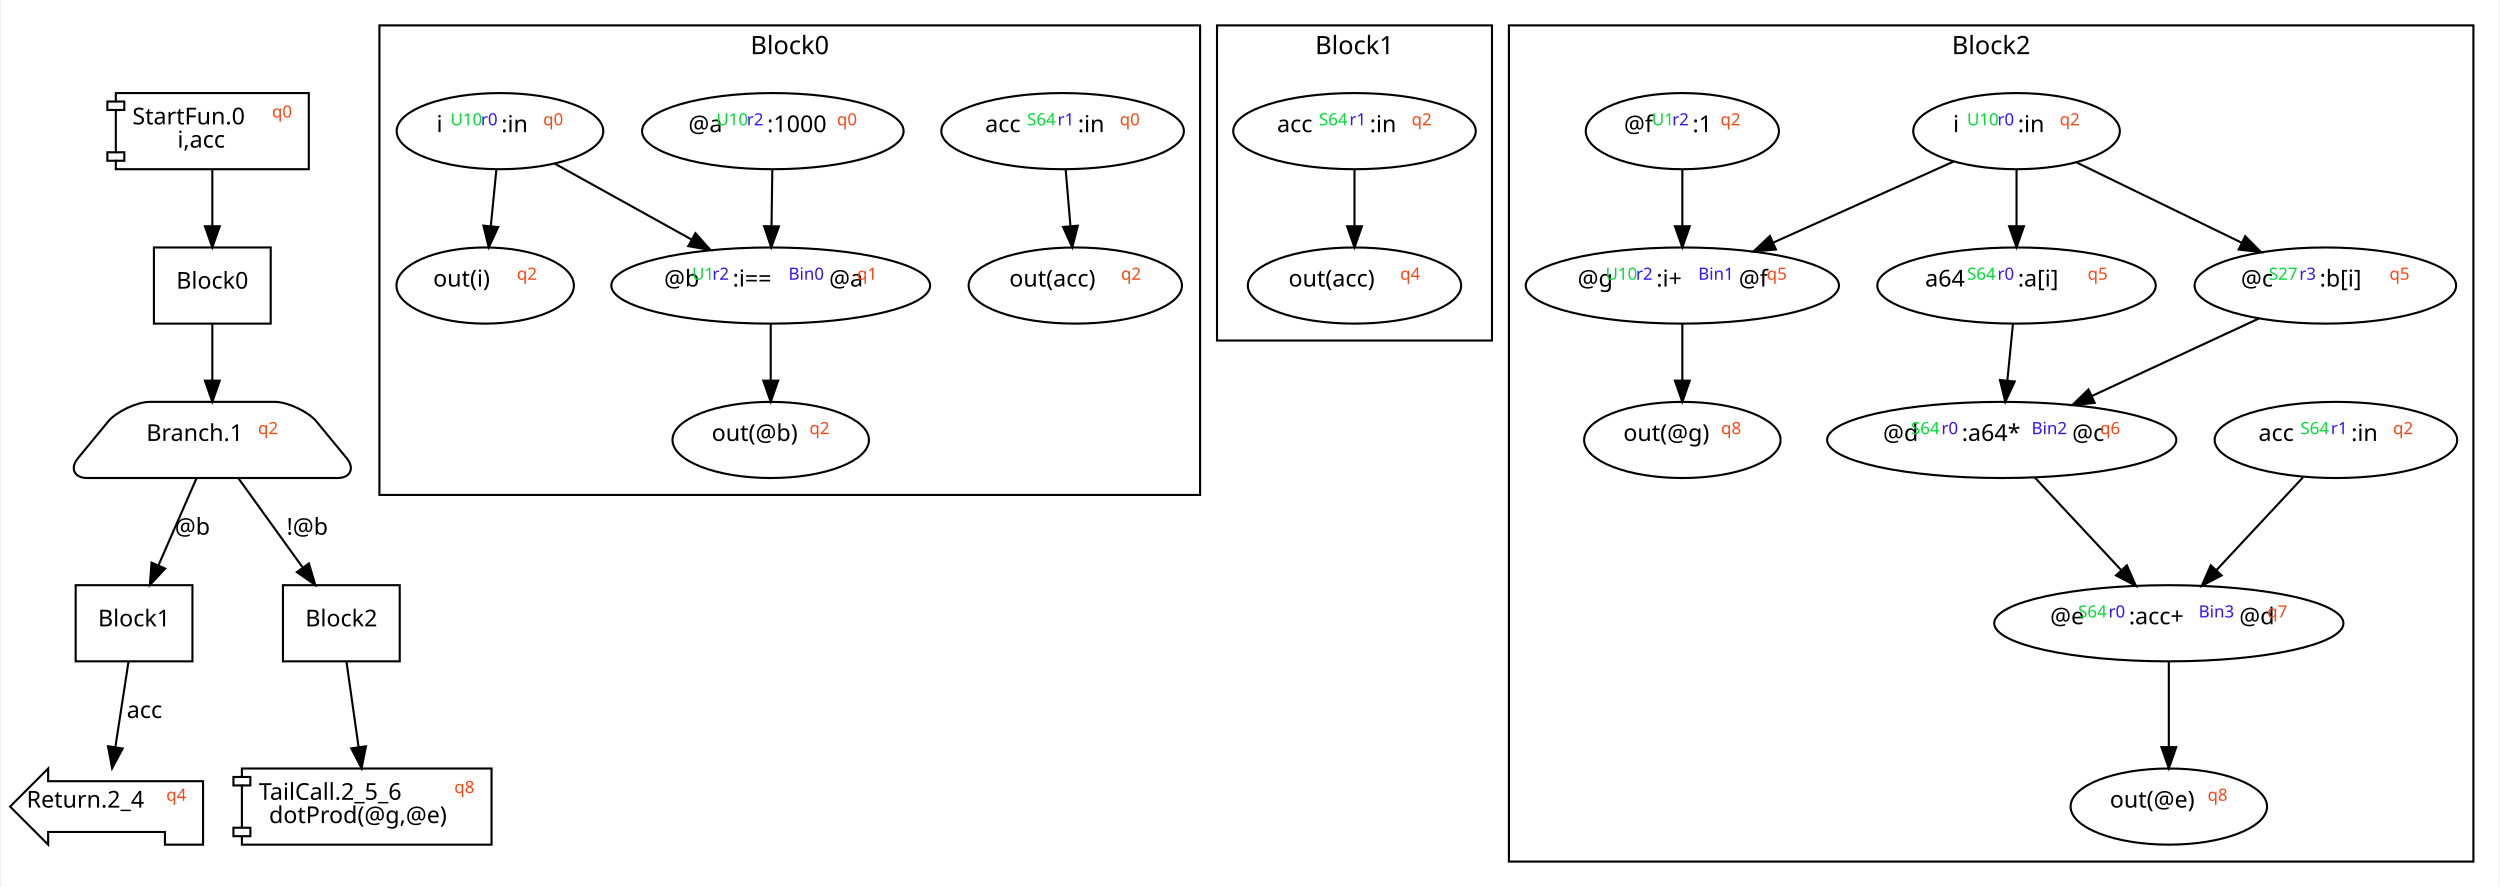
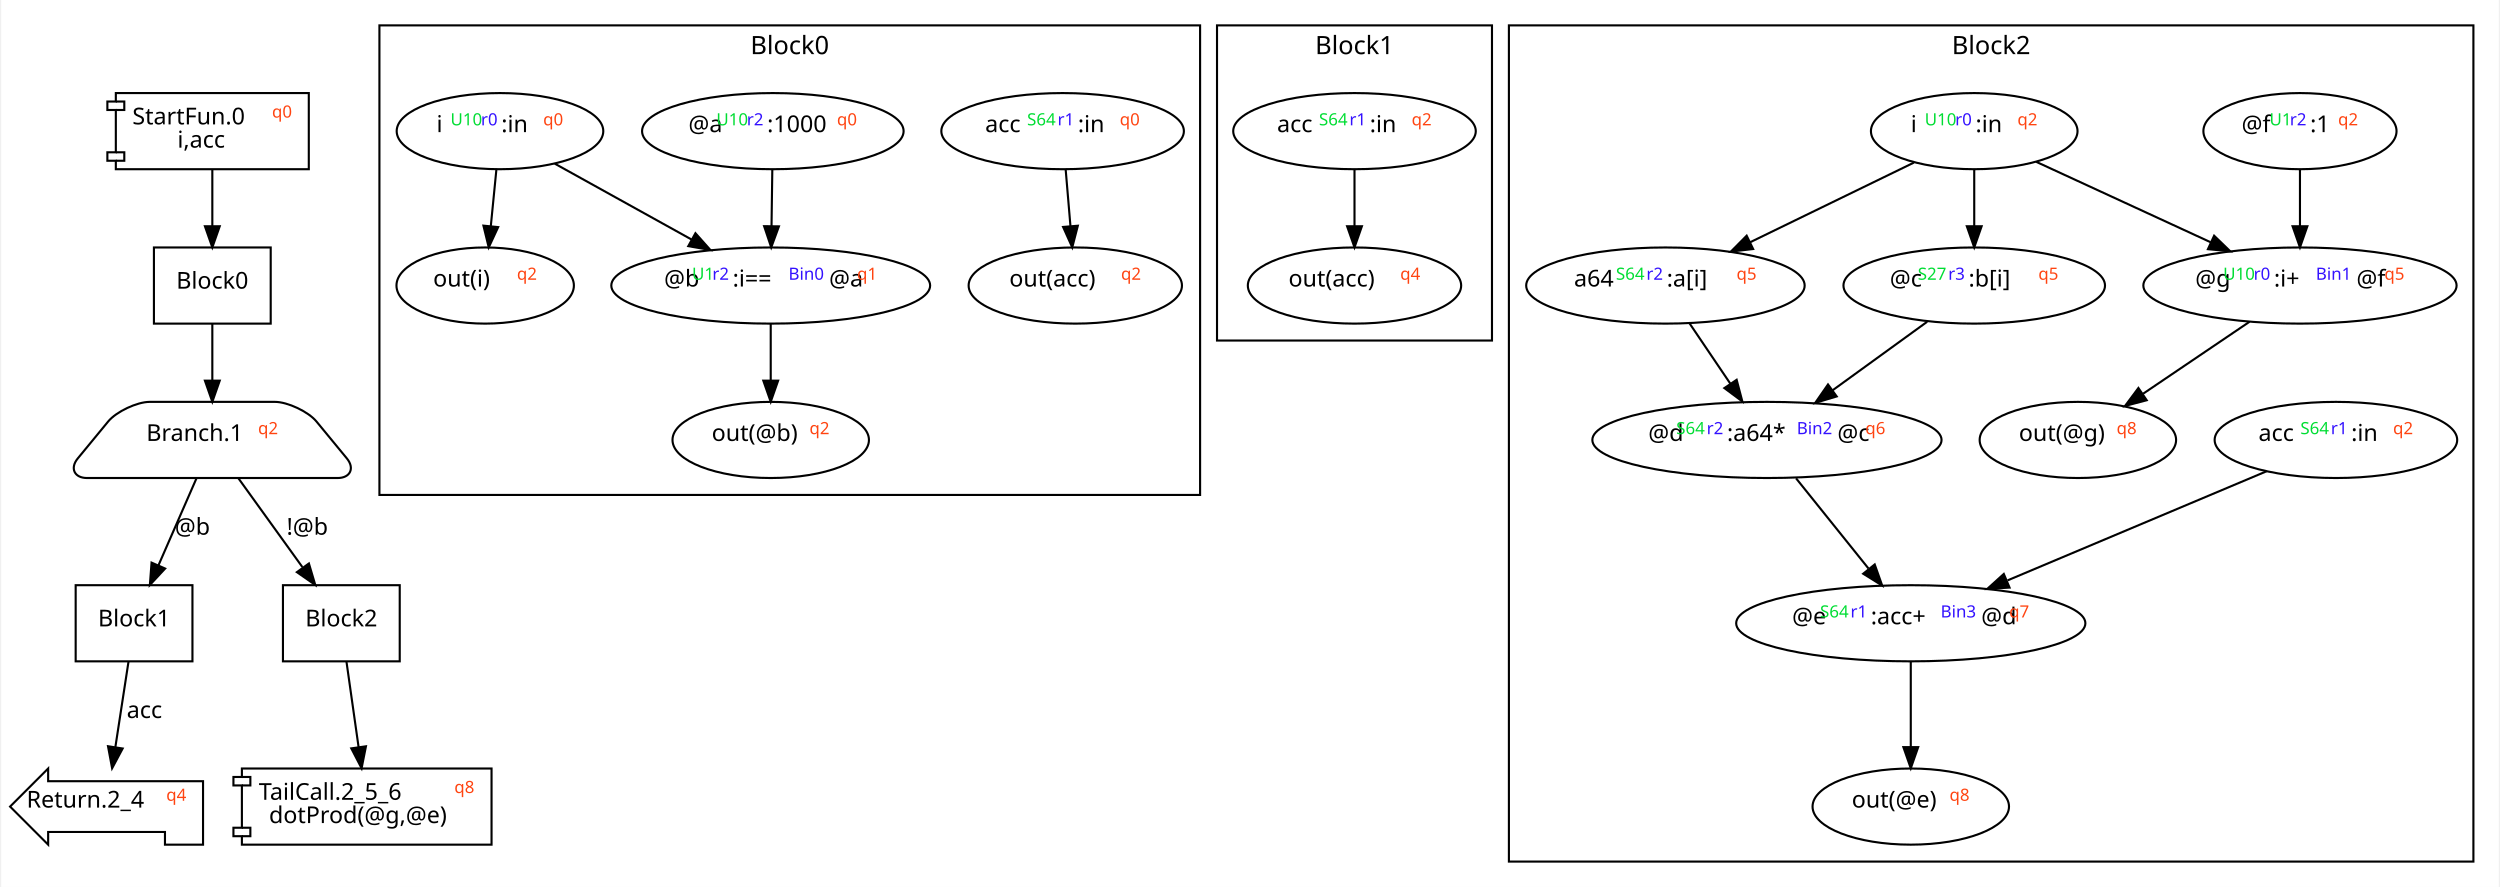
<svg xmlns="http://www.w3.org/2000/svg" width="1181pt" height="419pt" viewBox="0.00 0.00 1180.81 419.34">
  <g id="graph0" class="graph" transform="scale(1 1) rotate(0) translate(4 415.34)">
    <polygon fill="white" stroke="transparent" points="-4,4 -4,-415.34 1176.81,-415.34 1176.81,4 -4,4" />
    <g id="clust1" class="cluster">
      <polygon fill="none" stroke="black" points="174.81,-181.34 174.81,-403.34 562.81,-403.34 562.81,-181.34 174.81,-181.34" />
      <text text-anchor="middle" x="368.81" y="-389.74" font-family="Monaco" font-size="12.00">Block0</text>
    </g>
    <g id="clust2" class="cluster">
      <polygon fill="none" stroke="black" points="570.81,-254.34 570.81,-403.34 700.81,-403.34 700.81,-254.34 570.81,-254.34" />
      <text text-anchor="middle" x="635.81" y="-389.74" font-family="Monaco" font-size="12.00">Block1</text>
    </g>
    <g id="clust3" class="cluster">
      <polygon fill="none" stroke="black" points="708.81,-8 708.81,-403.34 1164.81,-403.34 1164.81,-8 708.81,-8" />
      <text text-anchor="middle" x="936.81" y="-389.74" font-family="Monaco" font-size="12.00">Block2</text>
    </g>
    <g id="node1" class="node">
      <polygon fill="none" stroke="black" points="141.42,-371.34 50.19,-371.34 50.19,-367.34 46.19,-367.34 46.19,-363.34 50.19,-363.34 50.19,-343.34 46.19,-343.34 46.19,-339.34 50.19,-339.34 50.19,-335.34 141.42,-335.34 141.42,-371.34" />
      <polyline fill="none" stroke="black" points="50.19,-367.34 54.19,-367.34 54.19,-363.34 50.19,-363.34 " />
      <polyline fill="none" stroke="black" points="50.19,-343.34 54.19,-343.34 54.19,-339.34 50.19,-339.34 " />
      <text text-anchor="start" x="58" y="-356.54" font-family="Monaco" font-size="11.00">StartFun.0</text>
      <text text-anchor="start" x="124.01" y="-356.54" font-family="Monaco" baseline-shift="super" font-size="8.00" fill="#ff4411">q0</text>
      <text text-anchor="start" x="79.3" y="-345.54" font-family="Monaco" font-size="11.00">i,acc</text>
    </g>
    <g id="node2" class="node">
      <polygon fill="none" stroke="black" points="123.41,-298.34 68.2,-298.34 68.2,-262.34 123.41,-262.34 123.41,-298.34" />
      <text text-anchor="middle" x="95.81" y="-278.87" font-family="Monaco" font-size="11.00">Block0</text>
    </g>
    <g id="edge1" class="edge">
      <path fill="none" stroke="black" d="M95.81,-335.15C95.81,-327.13 95.81,-317.38 95.81,-308.41" />
      <polygon fill="black" stroke="black" points="99.31,-308.37 95.81,-298.37 92.31,-308.37 99.31,-308.37" />
    </g>
    <g id="node3" class="node">
      <path fill="none" stroke="black" d="M125.41,-225.34C125.41,-225.34 66.2,-225.34 66.2,-225.34 60.2,-225.34 50.39,-220.7 46.57,-216.07 46.57,-216.07 32.19,-198.6 32.19,-198.6 28.38,-193.97 30.57,-189.34 36.57,-189.34 36.57,-189.34 155.05,-189.34 155.05,-189.34 161.05,-189.34 163.23,-193.97 159.42,-198.6 159.42,-198.6 145.04,-216.07 145.04,-216.07 141.23,-220.7 131.41,-225.34 125.41,-225.34" />
      <text text-anchor="start" x="64.6" y="-206.87" font-family="Monaco" font-size="11.00">Branch.1</text>
      <text text-anchor="start" x="117.41" y="-206.87" font-family="Monaco" baseline-shift="super" font-size="8.00" fill="#ff4411">q2</text>
    </g>
    <g id="edge2" class="edge">
      <path fill="none" stroke="black" d="M95.81,-262.15C95.81,-254.13 95.81,-244.38 95.81,-235.41" />
      <polygon fill="black" stroke="black" points="99.31,-235.37 95.81,-225.37 92.31,-235.37 99.31,-235.37" />
    </g>
    <g id="node4" class="node">
      <polygon fill="none" stroke="black" points="86.41,-138.67 31.2,-138.67 31.2,-102.67 86.41,-102.67 86.41,-138.67" />
      <text text-anchor="middle" x="58.81" y="-119.2" font-family="Monaco" font-size="11.00">Block1</text>
    </g>
    <g id="edge3" class="edge">
      <path fill="none" stroke="black" d="M88.32,-189.2C83.15,-177.38 76.19,-161.44 70.32,-148.01" />
      <polygon fill="black" stroke="black" points="73.49,-146.54 66.28,-138.78 67.08,-149.34 73.49,-146.54" />
      <text text-anchor="middle" x="86.41" y="-162.54" font-family="Monaco" font-size="11.00">@b</text>
    </g>
    <g id="node5" class="node">
      <polygon fill="none" stroke="black" points="184.41,-138.67 129.2,-138.67 129.2,-102.67 184.41,-102.67 184.41,-138.67" />
      <text text-anchor="middle" x="156.81" y="-119.2" font-family="Monaco" font-size="11.00">Block2</text>
    </g>
    <g id="edge4" class="edge">
      <path fill="none" stroke="black" d="M108.15,-189.2C116.83,-177.15 128.6,-160.82 138.39,-147.23" />
      <polygon fill="black" stroke="black" points="141.47,-148.94 144.48,-138.78 135.79,-144.84 141.47,-148.94" />
      <text text-anchor="middle" x="140.71" y="-162.54" font-family="Monaco" font-size="11.00">!@b</text>
    </g>
    <g id="node6" class="node">
      <polygon fill="none" stroke="black" points="91.42,-46 18.19,-46 18.19,-52 0.19,-34 18.19,-16 18.19,-22 73.42,-22 73.42,-16 91.42,-16 91.42,-46" />
      <text text-anchor="start" x="8" y="-33.53" font-family="Monaco" font-size="11.00">Return.2_4</text>
      <text text-anchor="start" x="74.01" y="-33.53" font-family="Monaco" baseline-shift="super" font-size="8.00" fill="#ff4411">q4</text>
    </g>
    <g id="edge5" class="edge">
      <path fill="none" stroke="black" d="M56.18,-102.53C54.4,-90.94 52.01,-75.39 49.97,-62.13" />
      <polygon fill="black" stroke="black" points="53.41,-61.46 48.43,-52.11 46.49,-62.52 53.41,-61.46" />
      <text text-anchor="middle" x="63.71" y="-75.87" font-family="Monaco" font-size="11.00">acc</text>
    </g>
    <g id="node7" class="node">
      <polygon fill="none" stroke="black" points="227.82,-52 109.79,-52 109.79,-48 105.79,-48 105.79,-44 109.79,-44 109.79,-24 105.79,-24 105.79,-20 109.79,-20 109.79,-16 227.82,-16 227.82,-52" />
      <polyline fill="none" stroke="black" points="109.79,-48 113.79,-48 113.79,-44 109.79,-44 " />
      <polyline fill="none" stroke="black" points="109.79,-24 113.79,-24 113.79,-20 109.79,-20 " />
      <text text-anchor="start" x="117.8" y="-37.2" font-family="Monaco" font-size="11.00">TailCall.2_5_6</text>
      <text text-anchor="start" x="210.21" y="-37.2" font-family="Monaco" baseline-shift="super" font-size="8.00" fill="#ff4411">q8</text>
      <text text-anchor="start" x="122.6" y="-26.2" font-family="Monaco" font-size="11.00">dotProd(@g,@e)</text>
    </g>
    <g id="edge6" class="edge">
      <path fill="none" stroke="black" d="M159.23,-102.53C160.88,-90.94 163.08,-75.39 164.96,-62.13" />
      <polygon fill="black" stroke="black" points="168.44,-62.5 166.38,-52.11 161.51,-61.52 168.44,-62.5" />
    </g>
    <g id="node8" class="node">
      <ellipse fill="none" stroke="black" cx="503.81" cy="-280.34" rx="50.43" ry="18" />
      <text text-anchor="start" x="472.6" y="-279.87" font-family="Monaco" font-size="11.00">out(acc)</text>
      <text text-anchor="start" x="525.41" y="-279.87" font-family="Monaco" baseline-shift="super" font-size="8.00" fill="#ff4411">q2</text>
    </g>
    <g id="node9" class="node">
      <ellipse fill="none" stroke="black" cx="497.81" cy="-353.34" rx="57.34" ry="18" />
      <text text-anchor="start" x="461.2" y="-352.87" font-family="Monaco" font-size="11.00">acc</text>
      <text text-anchor="start" x="481" y="-352.87" font-family="Monaco" baseline-shift="super" font-size="8.00" fill="#00dd33">S64</text>
      <text text-anchor="start" x="495.41" y="-352.87" font-family="Monaco" baseline-shift="super" font-size="8.00" fill="#3311ff">r1</text>
      <text text-anchor="start" x="505.01" y="-352.87" font-family="Monaco" font-size="11.00">:in</text>
      <text text-anchor="start" x="524.81" y="-352.87" font-family="Monaco" baseline-shift="super" font-size="8.00" fill="#ff4411">q0</text>
    </g>
-     <g id="edge7" class="edge">
+     <g id="edge9" class="edge">
      <path fill="none" stroke="black" d="M499.26,-335.15C499.94,-327.13 500.76,-317.38 501.52,-308.41" />
      <polygon fill="black" stroke="black" points="505.01,-308.62 502.37,-298.37 498.04,-308.04 505.01,-308.62" />
    </g>
    <g id="node10" class="node">
      <ellipse fill="none" stroke="black" cx="231.81" cy="-353.34" rx="48.84" ry="18" />
      <text text-anchor="start" x="201.8" y="-352.87" font-family="Monaco" font-size="11.00">i</text>
      <text text-anchor="start" x="208.4" y="-352.87" font-family="Monaco" baseline-shift="super" font-size="8.00" fill="#00dd33">U10</text>
      <text text-anchor="start" x="222.8" y="-352.87" font-family="Monaco" baseline-shift="super" font-size="8.00" fill="#3311ff">r0</text>
      <text text-anchor="start" x="232.41" y="-352.87" font-family="Monaco" font-size="11.00">:in</text>
      <text text-anchor="start" x="252.21" y="-352.87" font-family="Monaco" baseline-shift="super" font-size="8.00" fill="#ff4411">q0</text>
    </g>
    <g id="node13" class="node">
      <ellipse fill="none" stroke="black" cx="224.81" cy="-280.34" rx="41.94" ry="18" />
      <text text-anchor="start" x="200.2" y="-279.87" font-family="Monaco" font-size="11.00">out(i)</text>
      <text text-anchor="start" x="239.81" y="-279.87" font-family="Monaco" baseline-shift="super" font-size="8.00" fill="#ff4411">q2</text>
    </g>
-     <g id="edge9" class="edge">
+     <g id="edge11" class="edge">
      <path fill="none" stroke="black" d="M230.11,-335.15C229.32,-327.13 228.36,-317.38 227.47,-308.41" />
      <polygon fill="black" stroke="black" points="230.95,-307.97 226.49,-298.37 223.98,-308.66 230.95,-307.97" />
    </g>
    <g id="node14" class="node">
      <ellipse fill="none" stroke="black" cx="359.81" cy="-280.34" rx="75.37" ry="18" />
      <text text-anchor="start" x="309.4" y="-279.87" font-family="Monaco" font-size="11.00">@b</text>
      <text text-anchor="start" x="322.6" y="-279.87" font-family="Monaco" baseline-shift="super" font-size="8.00" fill="#00dd33">U1</text>
      <text text-anchor="start" x="332.2" y="-279.87" font-family="Monaco" baseline-shift="super" font-size="8.00" fill="#3311ff">r2</text>
      <text text-anchor="start" x="341.8" y="-279.87" font-family="Monaco" font-size="11.00">:i==</text>
      <text text-anchor="start" x="368.21" y="-279.87" font-family="Monaco" baseline-shift="super" font-size="8.00" fill="#3311ff">Bin0</text>
      <text text-anchor="start" x="387.41" y="-279.87" font-family="Monaco" font-size="11.00">@a</text>
      <text text-anchor="start" x="400.61" y="-279.87" font-family="Monaco" baseline-shift="super" font-size="8.00" fill="#ff4411">q1</text>
    </g>
-     <g id="edge10" class="edge">
+     <g id="edge7" class="edge">
      <path fill="none" stroke="black" d="M257.71,-337.97C276.29,-327.66 301.61,-313.62 322.38,-302.1" />
      <polygon fill="black" stroke="black" points="324.22,-305.08 331.27,-297.17 320.83,-298.96 324.22,-305.08" />
    </g>
    <g id="node11" class="node">
      <ellipse fill="none" stroke="black" cx="359.81" cy="-207.34" rx="46.44" ry="18" />
      <text text-anchor="start" x="331.9" y="-206.87" font-family="Monaco" font-size="11.00">out(@b)</text>
      <text text-anchor="start" x="378.11" y="-206.87" font-family="Monaco" baseline-shift="super" font-size="8.00" fill="#ff4411">q2</text>
    </g>
    <g id="node12" class="node">
      <ellipse fill="none" stroke="black" cx="360.81" cy="-353.34" rx="61.83" ry="18" />
      <text text-anchor="start" x="320.9" y="-352.87" font-family="Monaco" font-size="11.00">@a</text>
      <text text-anchor="start" x="334.1" y="-352.87" font-family="Monaco" baseline-shift="super" font-size="8.00" fill="#00dd33">U10</text>
      <text text-anchor="start" x="348.5" y="-352.87" font-family="Monaco" baseline-shift="super" font-size="8.00" fill="#3311ff">r2</text>
      <text text-anchor="start" x="358.11" y="-352.87" font-family="Monaco" font-size="11.00">:1000</text>
      <text text-anchor="start" x="391.11" y="-352.87" font-family="Monaco" baseline-shift="super" font-size="8.00" fill="#ff4411">q0</text>
    </g>
-     <g id="edge11" class="edge">
+     <g id="edge8" class="edge">
      <path fill="none" stroke="black" d="M360.56,-335.15C360.45,-327.13 360.31,-317.38 360.19,-308.41" />
      <polygon fill="black" stroke="black" points="363.69,-308.32 360.05,-298.37 356.69,-308.41 363.69,-308.32" />
    </g>
-     <g id="edge8" class="edge">
+     <g id="edge10" class="edge">
      <path fill="none" stroke="black" d="M359.81,-262.15C359.81,-254.13 359.81,-244.38 359.81,-235.41" />
      <polygon fill="black" stroke="black" points="363.31,-235.37 359.81,-225.37 356.31,-235.37 363.31,-235.37" />
    </g>
    <g id="node15" class="node">
      <ellipse fill="none" stroke="black" cx="635.81" cy="-353.34" rx="57.34" ry="18" />
      <text text-anchor="start" x="599.2" y="-352.87" font-family="Monaco" font-size="11.00">acc</text>
      <text text-anchor="start" x="619" y="-352.87" font-family="Monaco" baseline-shift="super" font-size="8.00" fill="#00dd33">S64</text>
      <text text-anchor="start" x="633.41" y="-352.87" font-family="Monaco" baseline-shift="super" font-size="8.00" fill="#3311ff">r1</text>
      <text text-anchor="start" x="643.01" y="-352.87" font-family="Monaco" font-size="11.00">:in</text>
      <text text-anchor="start" x="662.81" y="-352.87" font-family="Monaco" baseline-shift="super" font-size="8.00" fill="#ff4411">q2</text>
    </g>
    <g id="node16" class="node">
      <ellipse fill="none" stroke="black" cx="635.81" cy="-280.34" rx="50.43" ry="18" />
      <text text-anchor="start" x="604.6" y="-279.87" font-family="Monaco" font-size="11.00">out(acc)</text>
      <text text-anchor="start" x="657.41" y="-279.87" font-family="Monaco" baseline-shift="super" font-size="8.00" fill="#ff4411">q4</text>
    </g>
    <g id="edge12" class="edge">
      <path fill="none" stroke="black" d="M635.81,-335.15C635.81,-327.13 635.81,-317.38 635.81,-308.41" />
      <polygon fill="black" stroke="black" points="639.31,-308.37 635.81,-298.37 632.31,-308.37 639.31,-308.37" />
    </g>
    <g id="node17" class="node">
-       <ellipse fill="none" stroke="black" cx="948.81" cy="-280.34" rx="65.83" ry="18" />
-       <text text-anchor="start" x="905.6" y="-279.87" font-family="Monaco" font-size="11.00">a64</text>
-       <text text-anchor="start" x="925.4" y="-279.87" font-family="Monaco" baseline-shift="super" font-size="8.00" fill="#00dd33">S64</text>
-       <text text-anchor="start" x="939.8" y="-279.87" font-family="Monaco" baseline-shift="super" font-size="8.00" fill="#3311ff">r0</text>
-       <text text-anchor="start" x="949.41" y="-279.87" font-family="Monaco" font-size="11.00">:a[i]</text>
-       <text text-anchor="start" x="982.41" y="-279.87" font-family="Monaco" baseline-shift="super" font-size="8.00" fill="#ff4411">q5</text>
-     </g>
-     <g id="node19" class="node">
-       <ellipse fill="none" stroke="black" cx="941.81" cy="-207.34" rx="82.55" ry="18" />
-       <text text-anchor="start" x="885.7" y="-206.87" font-family="Monaco" font-size="11.00">@d</text>
-       <text text-anchor="start" x="898.9" y="-206.87" font-family="Monaco" baseline-shift="super" font-size="8.00" fill="#00dd33">S64</text>
-       <text text-anchor="start" x="913.3" y="-206.87" font-family="Monaco" baseline-shift="super" font-size="8.00" fill="#3311ff">r0</text>
-       <text text-anchor="start" x="922.9" y="-206.87" font-family="Monaco" font-size="11.00">:a64*</text>
-       <text text-anchor="start" x="955.91" y="-206.87" font-family="Monaco" baseline-shift="super" font-size="8.00" fill="#3311ff">Bin2</text>
-       <text text-anchor="start" x="975.11" y="-206.87" font-family="Monaco" font-size="11.00">@c</text>
-       <text text-anchor="start" x="988.31" y="-206.87" font-family="Monaco" baseline-shift="super" font-size="8.00" fill="#ff4411">q6</text>
-     </g>
-     <g id="edge17" class="edge">
-       <path fill="none" stroke="black" d="M947.11,-262.15C946.32,-254.13 945.36,-244.38 944.47,-235.41" />
-       <polygon fill="black" stroke="black" points="947.95,-234.97 943.49,-225.37 940.98,-235.66 947.95,-234.97" />
+       <ellipse fill="none" stroke="black" cx="898.81" cy="-34" rx="46.44" ry="18" />
+       <text text-anchor="start" x="870.9" y="-33.53" font-family="Monaco" font-size="11.00">out(@e)</text>
+       <text text-anchor="start" x="917.11" y="-33.53" font-family="Monaco" baseline-shift="super" font-size="8.00" fill="#ff4411">q8</text>
    </g>
    <g id="node18" class="node">
-       <ellipse fill="none" stroke="black" cx="1020.81" cy="-34" rx="46.44" ry="18" />
-       <text text-anchor="start" x="992.9" y="-33.53" font-family="Monaco" font-size="11.00">out(@e)</text>
-       <text text-anchor="start" x="1039.11" y="-33.53" font-family="Monaco" baseline-shift="super" font-size="8.00" fill="#ff4411">q8</text>
-     </g>
-     <g id="node22" class="node">
-       <ellipse fill="none" stroke="black" cx="1020.81" cy="-120.67" rx="82.55" ry="18" />
-       <text text-anchor="start" x="964.7" y="-120.2" font-family="Monaco" font-size="11.00">@e</text>
-       <text text-anchor="start" x="977.9" y="-120.2" font-family="Monaco" baseline-shift="super" font-size="8.00" fill="#00dd33">S64</text>
-       <text text-anchor="start" x="992.3" y="-120.2" font-family="Monaco" baseline-shift="super" font-size="8.00" fill="#3311ff">r0</text>
-       <text text-anchor="start" x="1001.9" y="-120.2" font-family="Monaco" font-size="11.00">:acc+</text>
-       <text text-anchor="start" x="1034.91" y="-120.2" font-family="Monaco" baseline-shift="super" font-size="8.00" fill="#3311ff">Bin3</text>
-       <text text-anchor="start" x="1054.11" y="-120.2" font-family="Monaco" font-size="11.00">@d</text>
-       <text text-anchor="start" x="1067.31" y="-120.2" font-family="Monaco" baseline-shift="super" font-size="8.00" fill="#ff4411">q7</text>
-     </g>
-     <g id="edge19" class="edge">
-       <path fill="none" stroke="black" d="M957.41,-189.61C969.1,-177.08 985.25,-159.77 998.33,-145.76" />
-       <polygon fill="black" stroke="black" points="1000.97,-148.06 1005.23,-138.36 995.85,-143.29 1000.97,-148.06" />
-     </g>
-     <g id="node20" class="node">
      <ellipse fill="none" stroke="black" cx="1099.81" cy="-207.34" rx="57.34" ry="18" />
      <text text-anchor="start" x="1063.2" y="-206.87" font-family="Monaco" font-size="11.00">acc</text>
      <text text-anchor="start" x="1083" y="-206.87" font-family="Monaco" baseline-shift="super" font-size="8.00" fill="#00dd33">S64</text>
      <text text-anchor="start" x="1097.41" y="-206.87" font-family="Monaco" baseline-shift="super" font-size="8.00" fill="#3311ff">r1</text>
      <text text-anchor="start" x="1107.01" y="-206.87" font-family="Monaco" font-size="11.00">:in</text>
      <text text-anchor="start" x="1126.81" y="-206.87" font-family="Monaco" baseline-shift="super" font-size="8.00" fill="#ff4411">q2</text>
    </g>
+     <g id="node22" class="node">
+       <ellipse fill="none" stroke="black" cx="898.81" cy="-120.67" rx="82.55" ry="18" />
+       <text text-anchor="start" x="842.7" y="-120.2" font-family="Monaco" font-size="11.00">@e</text>
+       <text text-anchor="start" x="855.9" y="-120.2" font-family="Monaco" baseline-shift="super" font-size="8.00" fill="#00dd33">S64</text>
+       <text text-anchor="start" x="870.3" y="-120.2" font-family="Monaco" baseline-shift="super" font-size="8.00" fill="#3311ff">r1</text>
+       <text text-anchor="start" x="879.9" y="-120.2" font-family="Monaco" font-size="11.00">:acc+</text>
+       <text text-anchor="start" x="912.91" y="-120.2" font-family="Monaco" baseline-shift="super" font-size="8.00" fill="#3311ff">Bin3</text>
+       <text text-anchor="start" x="932.11" y="-120.2" font-family="Monaco" font-size="11.00">@d</text>
+       <text text-anchor="start" x="945.31" y="-120.2" font-family="Monaco" baseline-shift="super" font-size="8.00" fill="#ff4411">q7</text>
+     </g>
+     <g id="edge21" class="edge">
+       <path fill="none" stroke="black" d="M1067.06,-192.55C1033.77,-178.52 981.92,-156.68 944.57,-140.95" />
+       <polygon fill="black" stroke="black" points="945.51,-137.54 934.93,-136.89 942.79,-143.99 945.51,-137.54" />
+     </g>
+     <g id="node19" class="node">
+       <ellipse fill="none" stroke="black" cx="1082.81" cy="-280.34" rx="74.05" ry="18" />
+       <text text-anchor="start" x="1033.3" y="-279.87" font-family="Monaco" font-size="11.00">@g</text>
+       <text text-anchor="start" x="1046.5" y="-279.87" font-family="Monaco" baseline-shift="super" font-size="8.00" fill="#00dd33">U10</text>
+       <text text-anchor="start" x="1060.9" y="-279.87" font-family="Monaco" baseline-shift="super" font-size="8.00" fill="#3311ff">r0</text>
+       <text text-anchor="start" x="1070.5" y="-279.87" font-family="Monaco" font-size="11.00">:i+</text>
+       <text text-anchor="start" x="1090.31" y="-279.87" font-family="Monaco" baseline-shift="super" font-size="8.00" fill="#3311ff">Bin1</text>
+       <text text-anchor="start" x="1109.51" y="-279.87" font-family="Monaco" font-size="11.00">@f</text>
+       <text text-anchor="start" x="1122.71" y="-279.87" font-family="Monaco" baseline-shift="super" font-size="8.00" fill="#ff4411">q5</text>
+     </g>
+     <g id="node20" class="node">
+       <ellipse fill="none" stroke="black" cx="977.81" cy="-207.34" rx="46.44" ry="18" />
+       <text text-anchor="start" x="949.9" y="-206.87" font-family="Monaco" font-size="11.00">out(@g)</text>
+       <text text-anchor="start" x="996.11" y="-206.87" font-family="Monaco" baseline-shift="super" font-size="8.00" fill="#ff4411">q8</text>
+     </g>
+     <g id="edge15" class="edge">
+       <path fill="none" stroke="black" d="M1058.98,-263.23C1044.07,-253.15 1024.72,-240.06 1008.64,-229.19" />
+       <polygon fill="black" stroke="black" points="1010.35,-226.12 1000.1,-223.41 1006.43,-231.91 1010.35,-226.12" />
+     </g>
+     <g id="node21" class="node">
+       <ellipse fill="none" stroke="black" cx="1082.81" cy="-353.34" rx="45.66" ry="18" />
+       <text text-anchor="start" x="1055.2" y="-352.87" font-family="Monaco" font-size="11.00">@f</text>
+       <text text-anchor="start" x="1068.4" y="-352.87" font-family="Monaco" baseline-shift="super" font-size="8.00" fill="#00dd33">U1</text>
+       <text text-anchor="start" x="1078.01" y="-352.87" font-family="Monaco" baseline-shift="super" font-size="8.00" fill="#3311ff">r2</text>
+       <text text-anchor="start" x="1087.61" y="-352.87" font-family="Monaco" font-size="11.00">:1</text>
+       <text text-anchor="start" x="1100.81" y="-352.87" font-family="Monaco" baseline-shift="super" font-size="8.00" fill="#ff4411">q2</text>
+     </g>
+     <g id="edge19" class="edge">
+       <path fill="none" stroke="black" d="M1082.81,-335.15C1082.81,-327.13 1082.81,-317.38 1082.81,-308.41" />
+       <polygon fill="black" stroke="black" points="1086.31,-308.37 1082.81,-298.37 1079.31,-308.37 1086.31,-308.37" />
+     </g>
+     <g id="edge18" class="edge">
+       <path fill="none" stroke="black" d="M898.81,-102.53C898.81,-90.94 898.81,-75.39 898.81,-62.13" />
+       <polygon fill="black" stroke="black" points="902.31,-62.11 898.81,-52.11 895.31,-62.11 902.31,-62.11" />
+     </g>
+     <g id="node23" class="node">
+       <ellipse fill="none" stroke="black" cx="782.81" cy="-280.34" rx="65.83" ry="18" />
+       <text text-anchor="start" x="739.6" y="-279.87" font-family="Monaco" font-size="11.00">a64</text>
+       <text text-anchor="start" x="759.4" y="-279.87" font-family="Monaco" baseline-shift="super" font-size="8.00" fill="#00dd33">S64</text>
+       <text text-anchor="start" x="773.8" y="-279.87" font-family="Monaco" baseline-shift="super" font-size="8.00" fill="#3311ff">r2</text>
+       <text text-anchor="start" x="783.41" y="-279.87" font-family="Monaco" font-size="11.00">:a[i]</text>
+       <text text-anchor="start" x="816.41" y="-279.87" font-family="Monaco" baseline-shift="super" font-size="8.00" fill="#ff4411">q5</text>
+     </g>
+     <g id="node24" class="node">
+       <ellipse fill="none" stroke="black" cx="830.81" cy="-207.34" rx="82.55" ry="18" />
+       <text text-anchor="start" x="774.7" y="-206.87" font-family="Monaco" font-size="11.00">@d</text>
+       <text text-anchor="start" x="787.9" y="-206.87" font-family="Monaco" baseline-shift="super" font-size="8.00" fill="#00dd33">S64</text>
+       <text text-anchor="start" x="802.3" y="-206.87" font-family="Monaco" baseline-shift="super" font-size="8.00" fill="#3311ff">r2</text>
+       <text text-anchor="start" x="811.9" y="-206.87" font-family="Monaco" font-size="11.00">:a64*</text>
+       <text text-anchor="start" x="844.91" y="-206.87" font-family="Monaco" baseline-shift="super" font-size="8.00" fill="#3311ff">Bin2</text>
+       <text text-anchor="start" x="864.11" y="-206.87" font-family="Monaco" font-size="11.00">@c</text>
+       <text text-anchor="start" x="877.31" y="-206.87" font-family="Monaco" baseline-shift="super" font-size="8.00" fill="#ff4411">q6</text>
+     </g>
+     <g id="edge13" class="edge">
+       <path fill="none" stroke="black" d="M794.18,-262.51C799.95,-253.97 807.09,-243.42 813.53,-233.9" />
+       <polygon fill="black" stroke="black" points="816.48,-235.78 819.18,-225.54 810.68,-231.86 816.48,-235.78" />
+     </g>
+     <g id="edge22" class="edge">
+       <path fill="none" stroke="black" d="M844.57,-189.2C854.4,-176.96 867.79,-160.29 878.8,-146.58" />
+       <polygon fill="black" stroke="black" points="881.76,-148.48 885.3,-138.49 876.31,-144.09 881.76,-148.48" />
+     </g>
+     <g id="node25" class="node">
+       <ellipse fill="none" stroke="black" cx="928.81" cy="-353.34" rx="48.84" ry="18" />
+       <text text-anchor="start" x="898.8" y="-352.87" font-family="Monaco" font-size="11.00">i</text>
+       <text text-anchor="start" x="905.4" y="-352.87" font-family="Monaco" baseline-shift="super" font-size="8.00" fill="#00dd33">U10</text>
+       <text text-anchor="start" x="919.8" y="-352.87" font-family="Monaco" baseline-shift="super" font-size="8.00" fill="#3311ff">r0</text>
+       <text text-anchor="start" x="929.41" y="-352.87" font-family="Monaco" font-size="11.00">:in</text>
+       <text text-anchor="start" x="949.21" y="-352.87" font-family="Monaco" baseline-shift="super" font-size="8.00" fill="#ff4411">q2</text>
+     </g>
    <g id="edge20" class="edge">
-       <path fill="none" stroke="black" d="M1084.2,-189.61C1072.51,-177.08 1056.36,-159.77 1043.28,-145.76" />
-       <polygon fill="black" stroke="black" points="1045.76,-143.29 1036.38,-138.36 1040.64,-148.06 1045.76,-143.29" />
-     </g>
-     <g id="node21" class="node">
-       <ellipse fill="none" stroke="black" cx="790.81" cy="-207.34" rx="46.44" ry="18" />
-       <text text-anchor="start" x="762.9" y="-206.87" font-family="Monaco" font-size="11.00">out(@g)</text>
-       <text text-anchor="start" x="809.11" y="-206.87" font-family="Monaco" baseline-shift="super" font-size="8.00" fill="#ff4411">q8</text>
+       <path fill="none" stroke="black" d="M958.13,-338.82C981.45,-328.07 1014.38,-312.88 1040.55,-300.82" />
+       <polygon fill="black" stroke="black" points="1042.23,-303.9 1049.85,-296.53 1039.3,-297.54 1042.23,-303.9" />
    </g>
    <g id="edge16" class="edge">
-       <path fill="none" stroke="black" d="M1020.81,-102.53C1020.81,-90.94 1020.81,-75.39 1020.81,-62.13" />
-       <polygon fill="black" stroke="black" points="1024.31,-62.11 1020.81,-52.11 1017.31,-62.11 1024.31,-62.11" />
-     </g>
-     <g id="node23" class="node">
-       <ellipse fill="none" stroke="black" cx="790.81" cy="-353.34" rx="45.66" ry="18" />
-       <text text-anchor="start" x="763.2" y="-352.87" font-family="Monaco" font-size="11.00">@f</text>
-       <text text-anchor="start" x="776.4" y="-352.87" font-family="Monaco" baseline-shift="super" font-size="8.00" fill="#00dd33">U1</text>
-       <text text-anchor="start" x="786.01" y="-352.87" font-family="Monaco" baseline-shift="super" font-size="8.00" fill="#3311ff">r2</text>
-       <text text-anchor="start" x="795.61" y="-352.87" font-family="Monaco" font-size="11.00">:1</text>
-       <text text-anchor="start" x="808.81" y="-352.87" font-family="Monaco" baseline-shift="super" font-size="8.00" fill="#ff4411">q2</text>
-     </g>
-     <g id="node24" class="node">
-       <ellipse fill="none" stroke="black" cx="790.81" cy="-280.34" rx="74.05" ry="18" />
-       <text text-anchor="start" x="741.3" y="-279.87" font-family="Monaco" font-size="11.00">@g</text>
-       <text text-anchor="start" x="754.5" y="-279.87" font-family="Monaco" baseline-shift="super" font-size="8.00" fill="#00dd33">U10</text>
-       <text text-anchor="start" x="768.9" y="-279.87" font-family="Monaco" baseline-shift="super" font-size="8.00" fill="#3311ff">r2</text>
-       <text text-anchor="start" x="778.5" y="-279.87" font-family="Monaco" font-size="11.00">:i+</text>
-       <text text-anchor="start" x="798.31" y="-279.87" font-family="Monaco" baseline-shift="super" font-size="8.00" fill="#3311ff">Bin1</text>
-       <text text-anchor="start" x="817.51" y="-279.87" font-family="Monaco" font-size="11.00">@f</text>
-       <text text-anchor="start" x="830.71" y="-279.87" font-family="Monaco" baseline-shift="super" font-size="8.00" fill="#ff4411">q5</text>
-     </g>
-     <g id="edge21" class="edge">
-       <path fill="none" stroke="black" d="M790.81,-335.15C790.81,-327.13 790.81,-317.38 790.81,-308.41" />
-       <polygon fill="black" stroke="black" points="794.31,-308.37 790.81,-298.37 787.31,-308.37 794.31,-308.37" />
-     </g>
-     <g id="edge13" class="edge">
-       <path fill="none" stroke="black" d="M790.81,-262.15C790.81,-254.13 790.81,-244.38 790.81,-235.41" />
-       <polygon fill="black" stroke="black" points="794.31,-235.37 790.81,-225.37 787.31,-235.37 794.31,-235.37" />
-     </g>
-     <g id="node25" class="node">
-       <ellipse fill="none" stroke="black" cx="948.81" cy="-353.34" rx="48.84" ry="18" />
-       <text text-anchor="start" x="918.8" y="-352.87" font-family="Monaco" font-size="11.00">i</text>
-       <text text-anchor="start" x="925.4" y="-352.87" font-family="Monaco" baseline-shift="super" font-size="8.00" fill="#00dd33">U10</text>
-       <text text-anchor="start" x="939.8" y="-352.87" font-family="Monaco" baseline-shift="super" font-size="8.00" fill="#3311ff">r0</text>
-       <text text-anchor="start" x="949.41" y="-352.87" font-family="Monaco" font-size="11.00">:in</text>
-       <text text-anchor="start" x="969.21" y="-352.87" font-family="Monaco" baseline-shift="super" font-size="8.00" fill="#ff4411">q2</text>
+       <path fill="none" stroke="black" d="M900.31,-338.48C878.23,-327.74 847.38,-312.74 822.83,-300.8" />
+       <polygon fill="black" stroke="black" points="824.28,-297.61 813.76,-296.39 821.22,-303.91 824.28,-297.61" />
+     </g>
+     <g id="node26" class="node">
+       <ellipse fill="none" stroke="black" cx="928.81" cy="-280.34" rx="61.83" ry="18" />
+       <text text-anchor="start" x="888.9" y="-279.87" font-family="Monaco" font-size="11.00">@c</text>
+       <text text-anchor="start" x="902.1" y="-279.87" font-family="Monaco" baseline-shift="super" font-size="8.00" fill="#00dd33">S27</text>
+       <text text-anchor="start" x="916.5" y="-279.87" font-family="Monaco" baseline-shift="super" font-size="8.00" fill="#3311ff">r3</text>
+       <text text-anchor="start" x="926.11" y="-279.87" font-family="Monaco" font-size="11.00">:b[i]</text>
+       <text text-anchor="start" x="959.11" y="-279.87" font-family="Monaco" baseline-shift="super" font-size="8.00" fill="#ff4411">q5</text>
+     </g>
+     <g id="edge17" class="edge">
+       <path fill="none" stroke="black" d="M928.81,-335.15C928.81,-327.13 928.81,-317.38 928.81,-308.41" />
+       <polygon fill="black" stroke="black" points="932.31,-308.37 928.81,-298.37 925.31,-308.37 932.31,-308.37" />
    </g>
    <g id="edge14" class="edge">
-       <path fill="none" stroke="black" d="M948.81,-335.15C948.81,-327.13 948.81,-317.38 948.81,-308.41" />
-       <polygon fill="black" stroke="black" points="952.31,-308.37 948.81,-298.37 945.31,-308.37 952.31,-308.37" />
-     </g>
-     <g id="edge22" class="edge">
-       <path fill="none" stroke="black" d="M919.09,-338.98C895.02,-328.17 860.79,-312.78 833.74,-300.63" />
-       <polygon fill="black" stroke="black" points="835.06,-297.38 824.5,-296.48 832.19,-303.77 835.06,-297.38" />
-     </g>
-     <g id="node26" class="node">
-       <ellipse fill="none" stroke="black" cx="1094.81" cy="-280.34" rx="61.83" ry="18" />
-       <text text-anchor="start" x="1054.9" y="-279.87" font-family="Monaco" font-size="11.00">@c</text>
-       <text text-anchor="start" x="1068.1" y="-279.87" font-family="Monaco" baseline-shift="super" font-size="8.00" fill="#00dd33">S27</text>
-       <text text-anchor="start" x="1082.5" y="-279.87" font-family="Monaco" baseline-shift="super" font-size="8.00" fill="#3311ff">r3</text>
-       <text text-anchor="start" x="1092.11" y="-279.87" font-family="Monaco" font-size="11.00">:b[i]</text>
-       <text text-anchor="start" x="1125.11" y="-279.87" font-family="Monaco" baseline-shift="super" font-size="8.00" fill="#ff4411">q5</text>
-     </g>
-     <g id="edge15" class="edge">
-       <path fill="none" stroke="black" d="M977.3,-338.48C999.53,-327.67 1030.65,-312.54 1055.28,-300.56" />
-       <polygon fill="black" stroke="black" points="1056.91,-303.66 1064.37,-296.14 1053.84,-297.36 1056.91,-303.66" />
-     </g>
-     <g id="edge18" class="edge">
-       <path fill="none" stroke="black" d="M1063.48,-264.8C1040.68,-254.22 1009.56,-239.78 984.49,-228.15" />
-       <polygon fill="black" stroke="black" points="985.76,-224.88 975.22,-223.84 982.81,-231.22 985.76,-224.88" />
+       <path fill="none" stroke="black" d="M906.57,-263.23C893.35,-253.65 876.38,-241.36 861.86,-230.83" />
+       <polygon fill="black" stroke="black" points="863.79,-227.91 853.64,-224.88 859.68,-233.58 863.79,-227.91" />
    </g>
  </g>
</svg>
